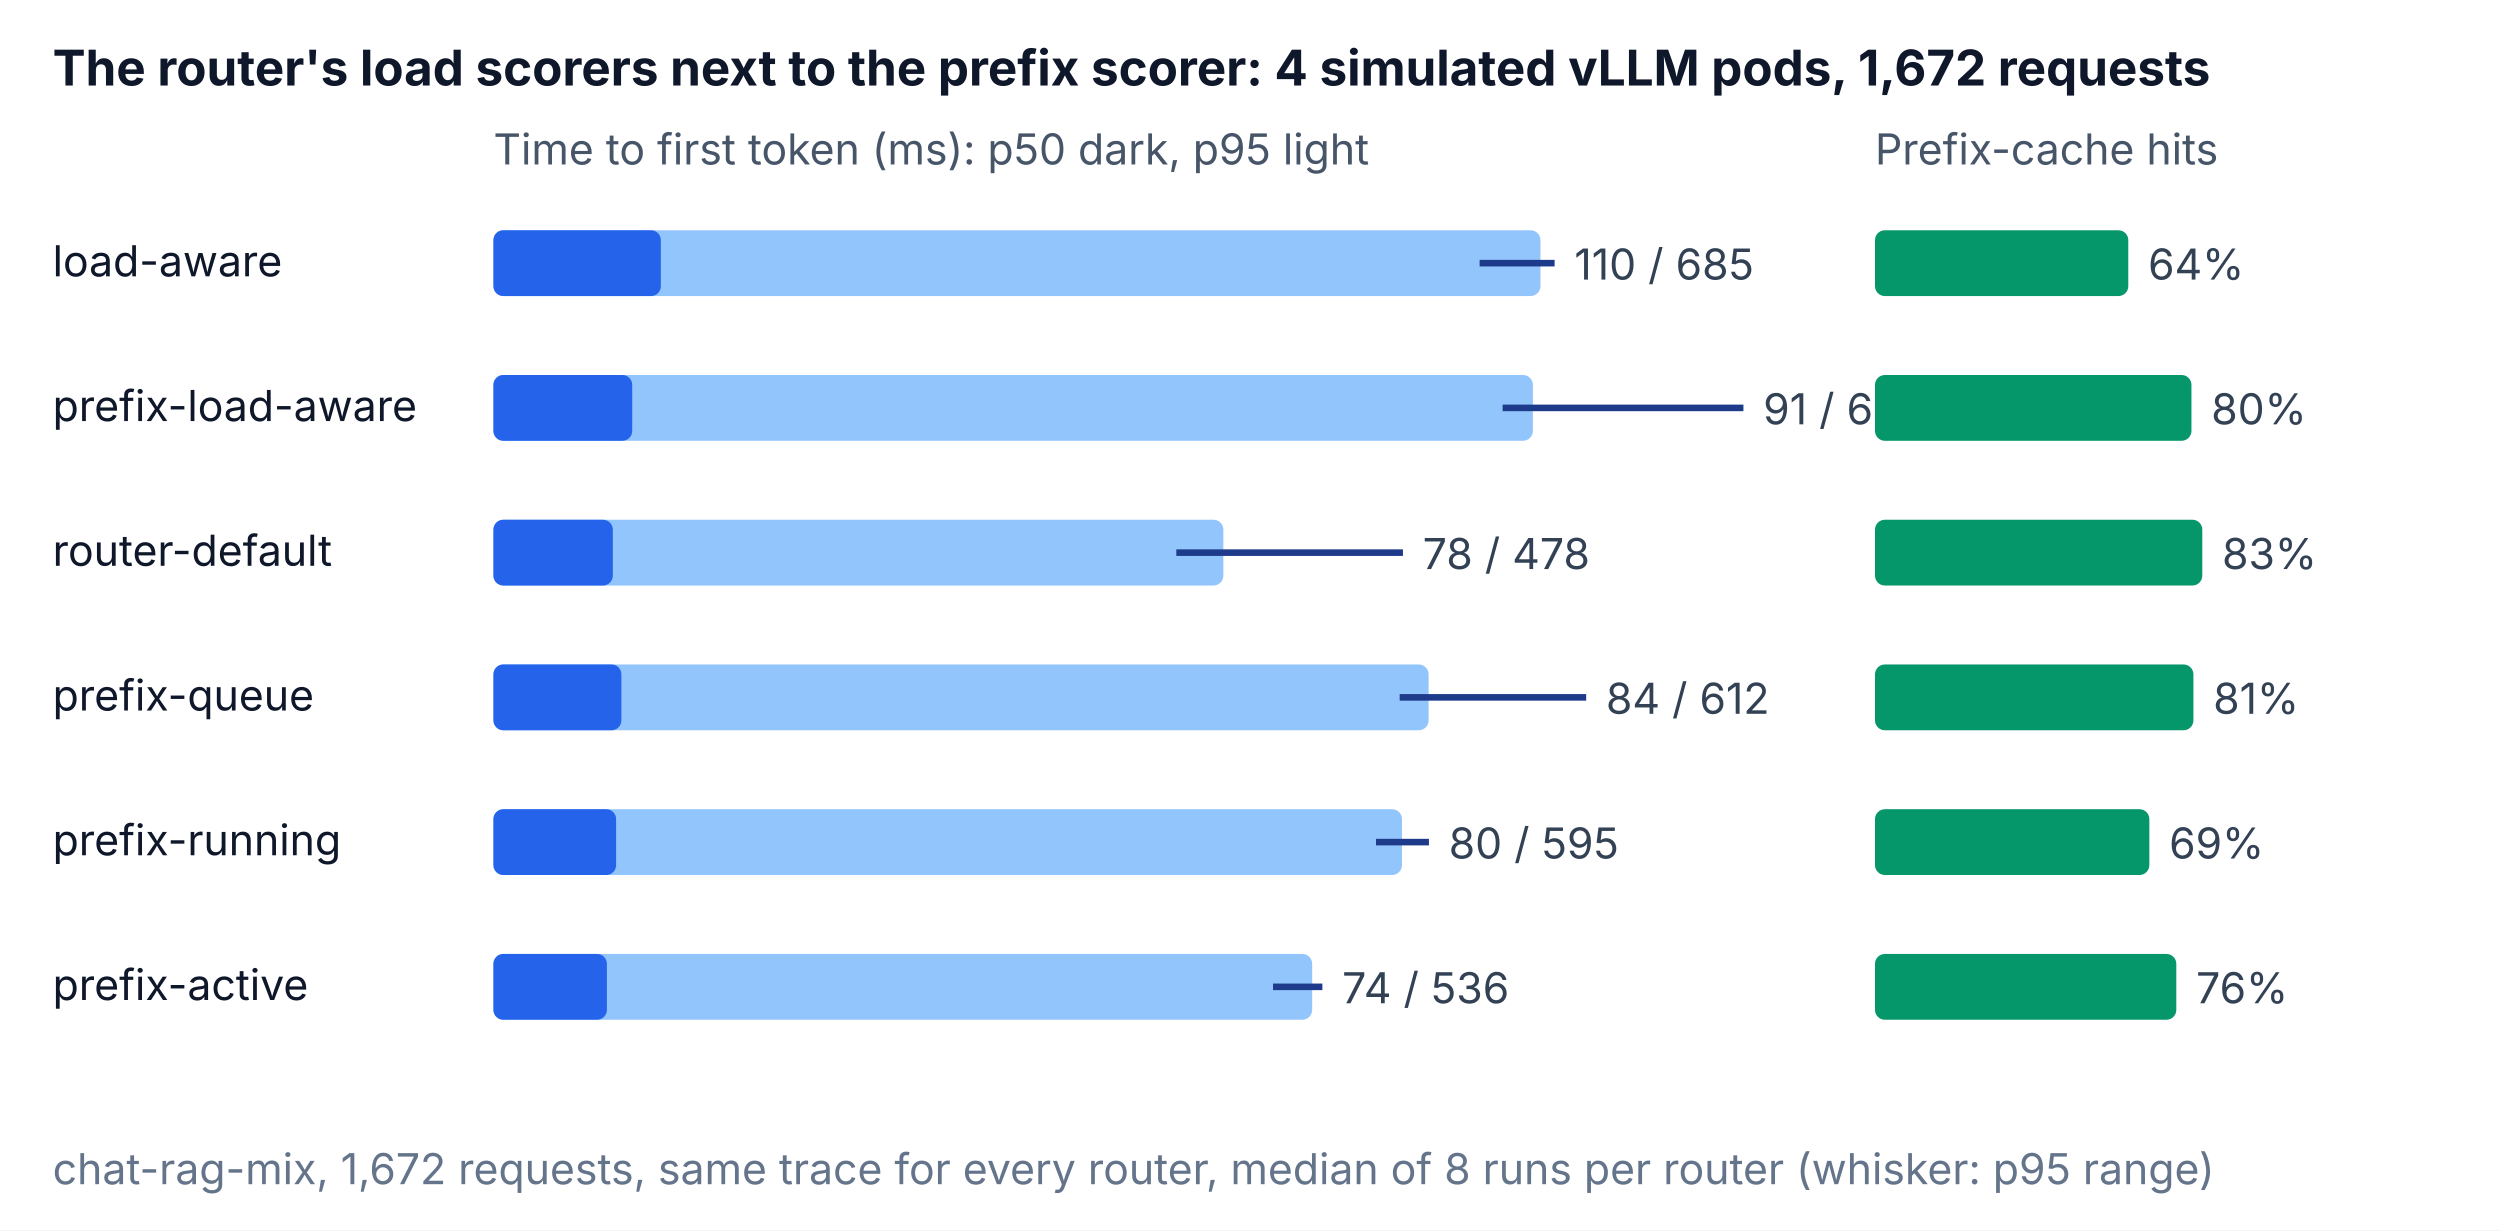
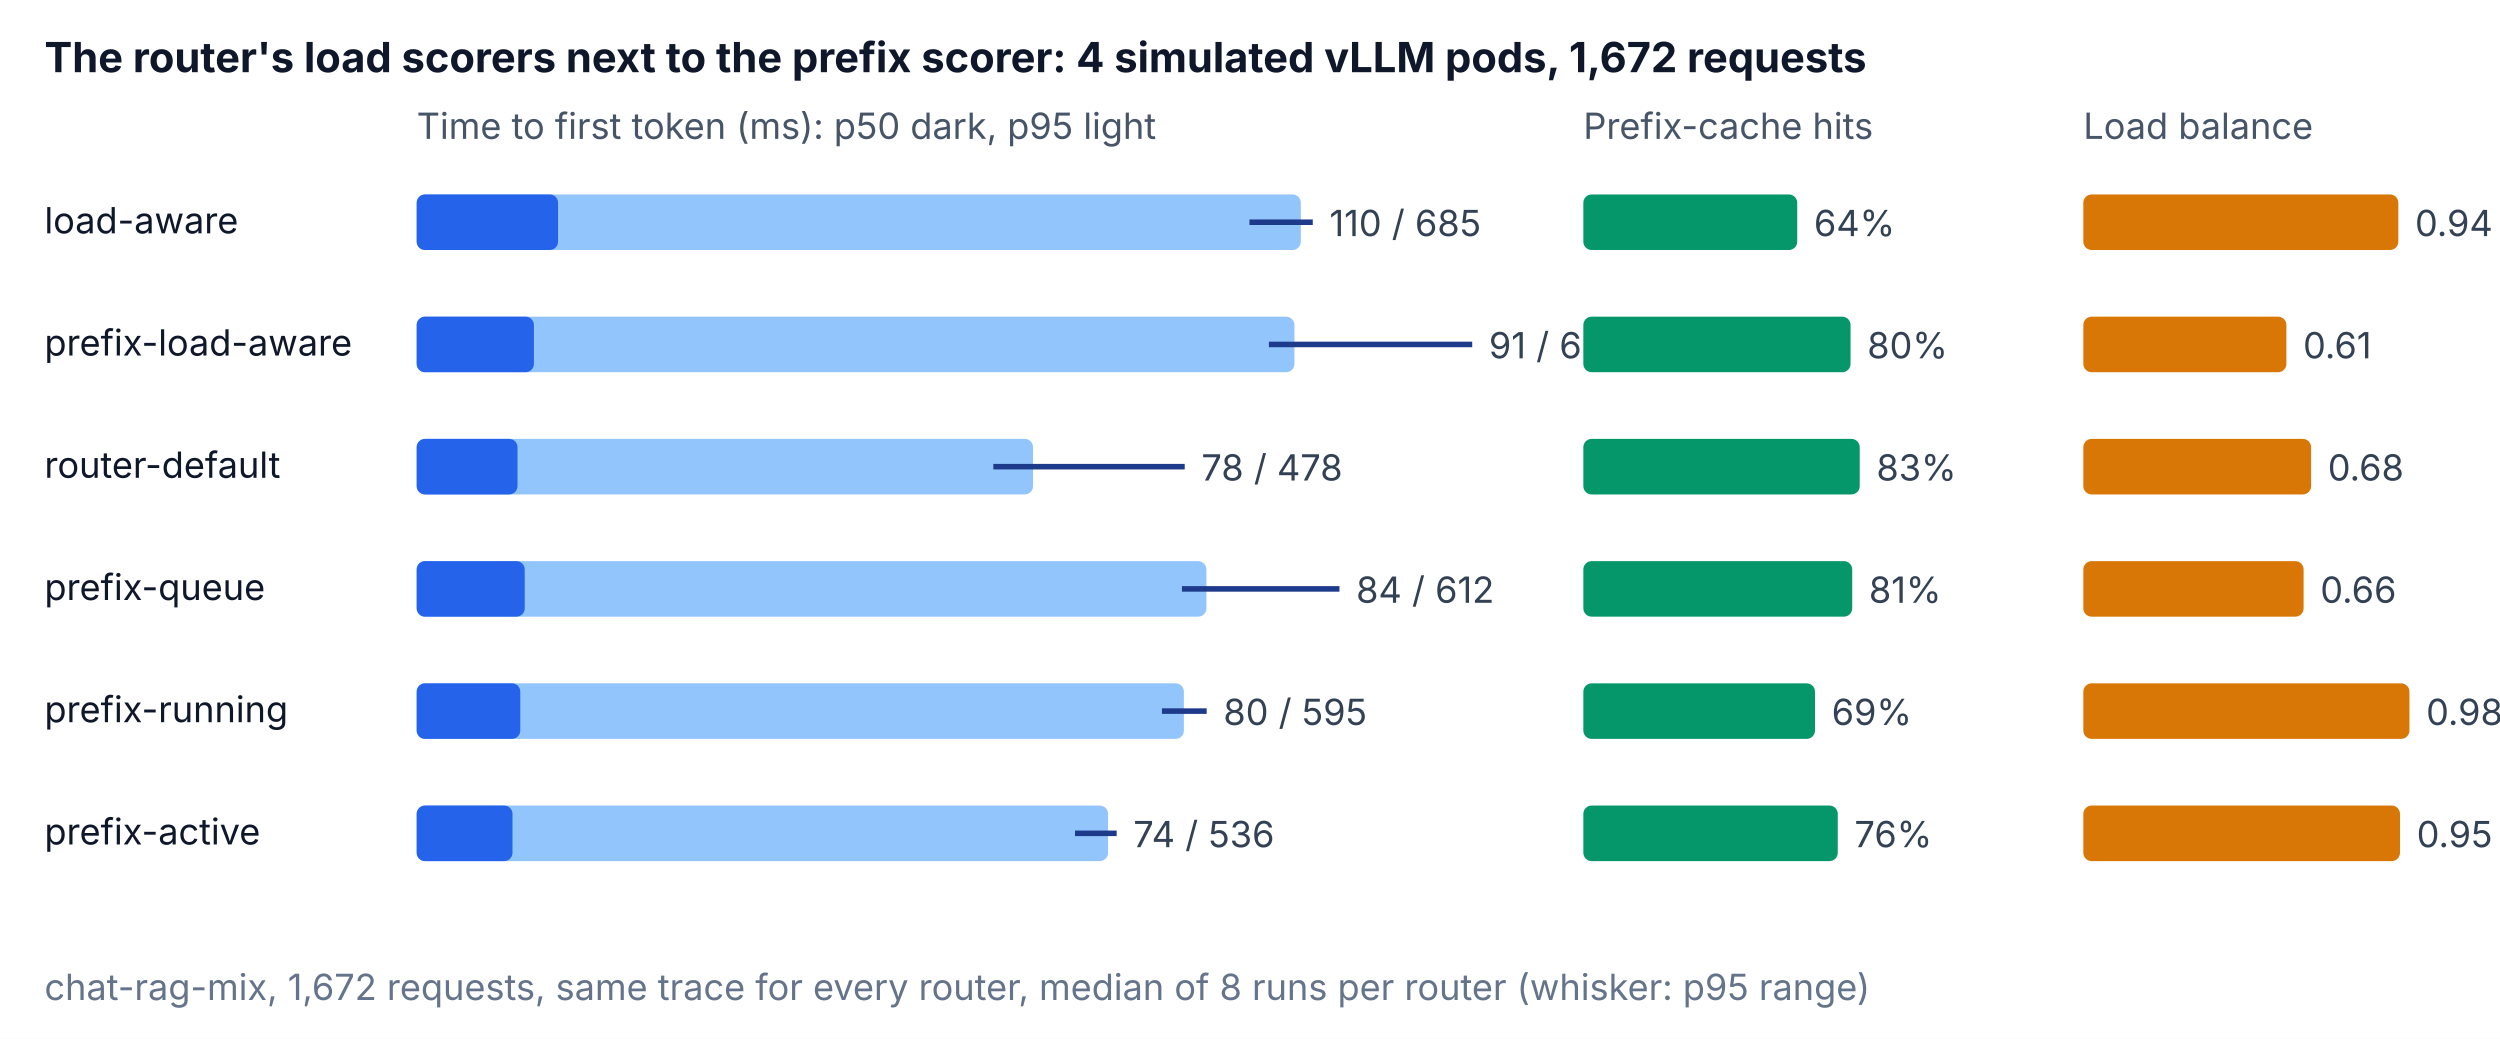
- <svg xmlns="http://www.w3.org/2000/svg" width="760" height="374" viewBox="0 0 760 374" font-family="Inter, Helvetica, Arial, sans-serif" font-size="13">
+ <svg xmlns="http://www.w3.org/2000/svg" width="900" height="374" viewBox="0 0 900 374" font-family="Inter, Helvetica, Arial, sans-serif" font-size="13">
  <rect width="100%" height="100%" fill="#ffffff" />
  <text x="16" y="26" font-size="15" font-weight="700" fill="#0f172a">The router's load scorers next to the prefix scorer: 4 simulated vLLM pods, 1,672 requests</text>
  <text x="150" y="50" fill="#475569">Time to first token (ms): p50 dark, p95 light</text>
  <text x="570" y="50" fill="#475569">Prefix-cache hits</text>
+   <text x="750" y="50" fill="#475569">Load balance</text>
  <text x="16" y="84" fill="#0f172a">load-aware</text>
  <rect x="150" y="70" width="318.3" height="20" rx="3" fill="#93c5fd" />
  <rect x="150" y="70" width="50.9" height="20" rx="3" fill="#2563eb" />
  <line x1="449.8" y1="80" x2="472.6" y2="80" stroke="#1e3a8a" stroke-width="2" />
  <text x="478.6" y="85" fill="#334155">110 / 685</text>
  <rect x="570" y="70" width="77.0" height="20" rx="3" fill="#059669" />
  <text x="653.0" y="85" fill="#334155">64%</text>
+   <rect x="750" y="70" width="113.4" height="20" rx="3" fill="#d97706" />
+   <text x="869.4" y="85" fill="#334155">0.94</text>
  <text x="16" y="128" fill="#0f172a">prefix-load-aware</text>
  <rect x="150" y="114" width="316.0" height="20" rx="3" fill="#93c5fd" />
  <rect x="150" y="114" width="42.2" height="20" rx="3" fill="#2563eb" />
  <line x1="456.8" y1="124" x2="530.0" y2="124" stroke="#1e3a8a" stroke-width="2" />
  <text x="536.0" y="129" fill="#334155">91 / 680</text>
  <rect x="570" y="114" width="96.2" height="20" rx="3" fill="#059669" />
  <text x="672.2" y="129" fill="#334155">80%</text>
+   <rect x="750" y="114" width="73.1" height="20" rx="3" fill="#d97706" />
+   <text x="829.1" y="129" fill="#334155">0.61</text>
  <text x="16" y="172" fill="#0f172a">router-default</text>
  <rect x="150" y="158" width="221.9" height="20" rx="3" fill="#93c5fd" />
  <rect x="150" y="158" width="36.3" height="20" rx="3" fill="#2563eb" />
  <line x1="357.6" y1="168" x2="426.5" y2="168" stroke="#1e3a8a" stroke-width="2" />
  <text x="432.5" y="173" fill="#334155">78 / 478</text>
  <rect x="570" y="158" width="99.5" height="20" rx="3" fill="#059669" />
  <text x="675.5" y="173" fill="#334155">83%</text>
+   <rect x="750" y="158" width="82.0" height="20" rx="3" fill="#d97706" />
+   <text x="838.0" y="173" fill="#334155">0.68</text>
  <text x="16" y="216" fill="#0f172a">prefix-queue</text>
  <rect x="150" y="202" width="284.3" height="20" rx="3" fill="#93c5fd" />
  <rect x="150" y="202" width="38.9" height="20" rx="3" fill="#2563eb" />
  <line x1="425.5" y1="212" x2="482.2" y2="212" stroke="#1e3a8a" stroke-width="2" />
  <text x="488.2" y="217" fill="#334155">84 / 612</text>
  <rect x="570" y="202" width="96.8" height="20" rx="3" fill="#059669" />
  <text x="672.8" y="217" fill="#334155">81%</text>
+   <rect x="750" y="202" width="79.3" height="20" rx="3" fill="#d97706" />
+   <text x="835.3" y="217" fill="#334155">0.66</text>
  <text x="16" y="260" fill="#0f172a">prefix-running</text>
  <rect x="150" y="246" width="276.2" height="20" rx="3" fill="#93c5fd" />
  <rect x="150" y="246" width="37.3" height="20" rx="3" fill="#2563eb" />
  <line x1="418.3" y1="256" x2="434.4" y2="256" stroke="#1e3a8a" stroke-width="2" />
  <text x="440.4" y="261" fill="#334155">80 / 595</text>
  <rect x="570" y="246" width="83.4" height="20" rx="3" fill="#059669" />
  <text x="659.4" y="261" fill="#334155">69%</text>
+   <rect x="750" y="246" width="117.4" height="20" rx="3" fill="#d97706" />
+   <text x="873.4" y="261" fill="#334155">0.98</text>
  <text x="16" y="304" fill="#0f172a">prefix-active</text>
  <rect x="150" y="290" width="248.9" height="20" rx="3" fill="#93c5fd" />
  <rect x="150" y="290" width="34.5" height="20" rx="3" fill="#2563eb" />
  <line x1="387.0" y1="300" x2="402.0" y2="300" stroke="#1e3a8a" stroke-width="2" />
  <text x="408.0" y="305" fill="#334155">74 / 536</text>
  <rect x="570" y="290" width="91.6" height="20" rx="3" fill="#059669" />
  <text x="667.6" y="305" fill="#334155">76%</text>
+   <rect x="750" y="290" width="114.0" height="20" rx="3" fill="#d97706" />
+   <text x="870.0" y="305" fill="#334155">0.95</text>
  <text x="16" y="360" fill="#64748b">chat-rag-mix, 1,672 requests, same trace for every router, median of 8 runs per router (whisker: p95 range)</text>
</svg>
